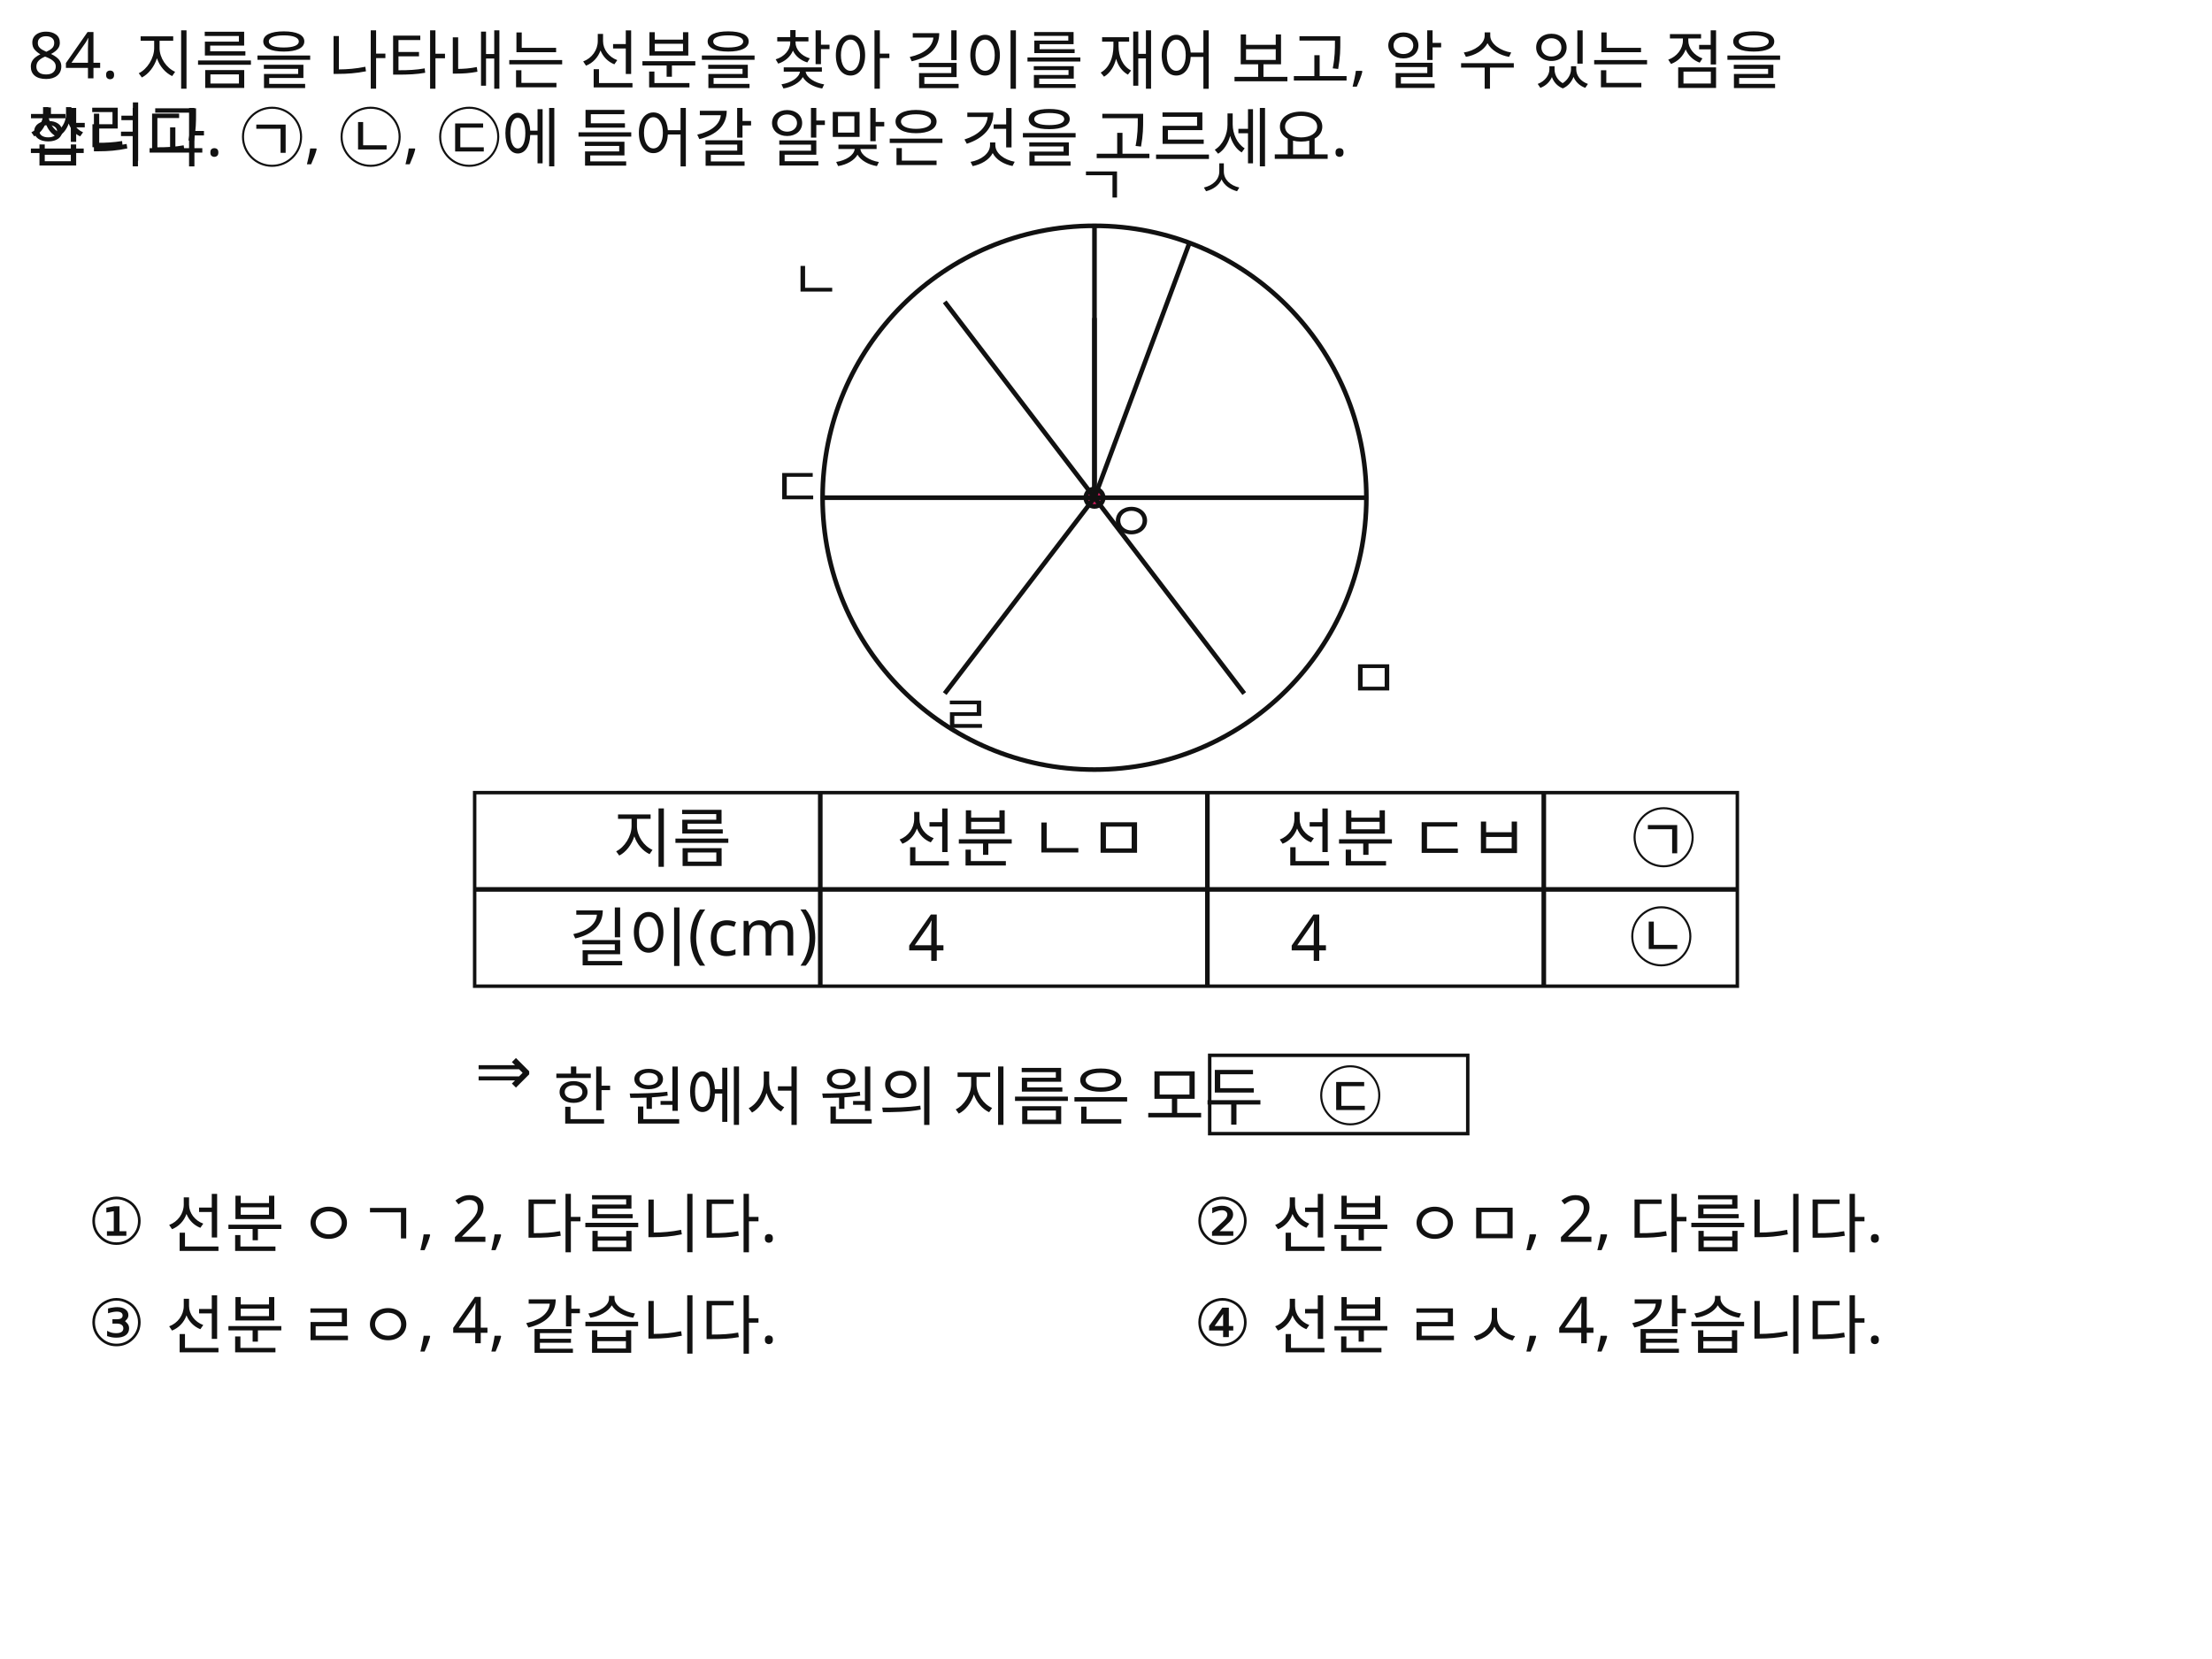
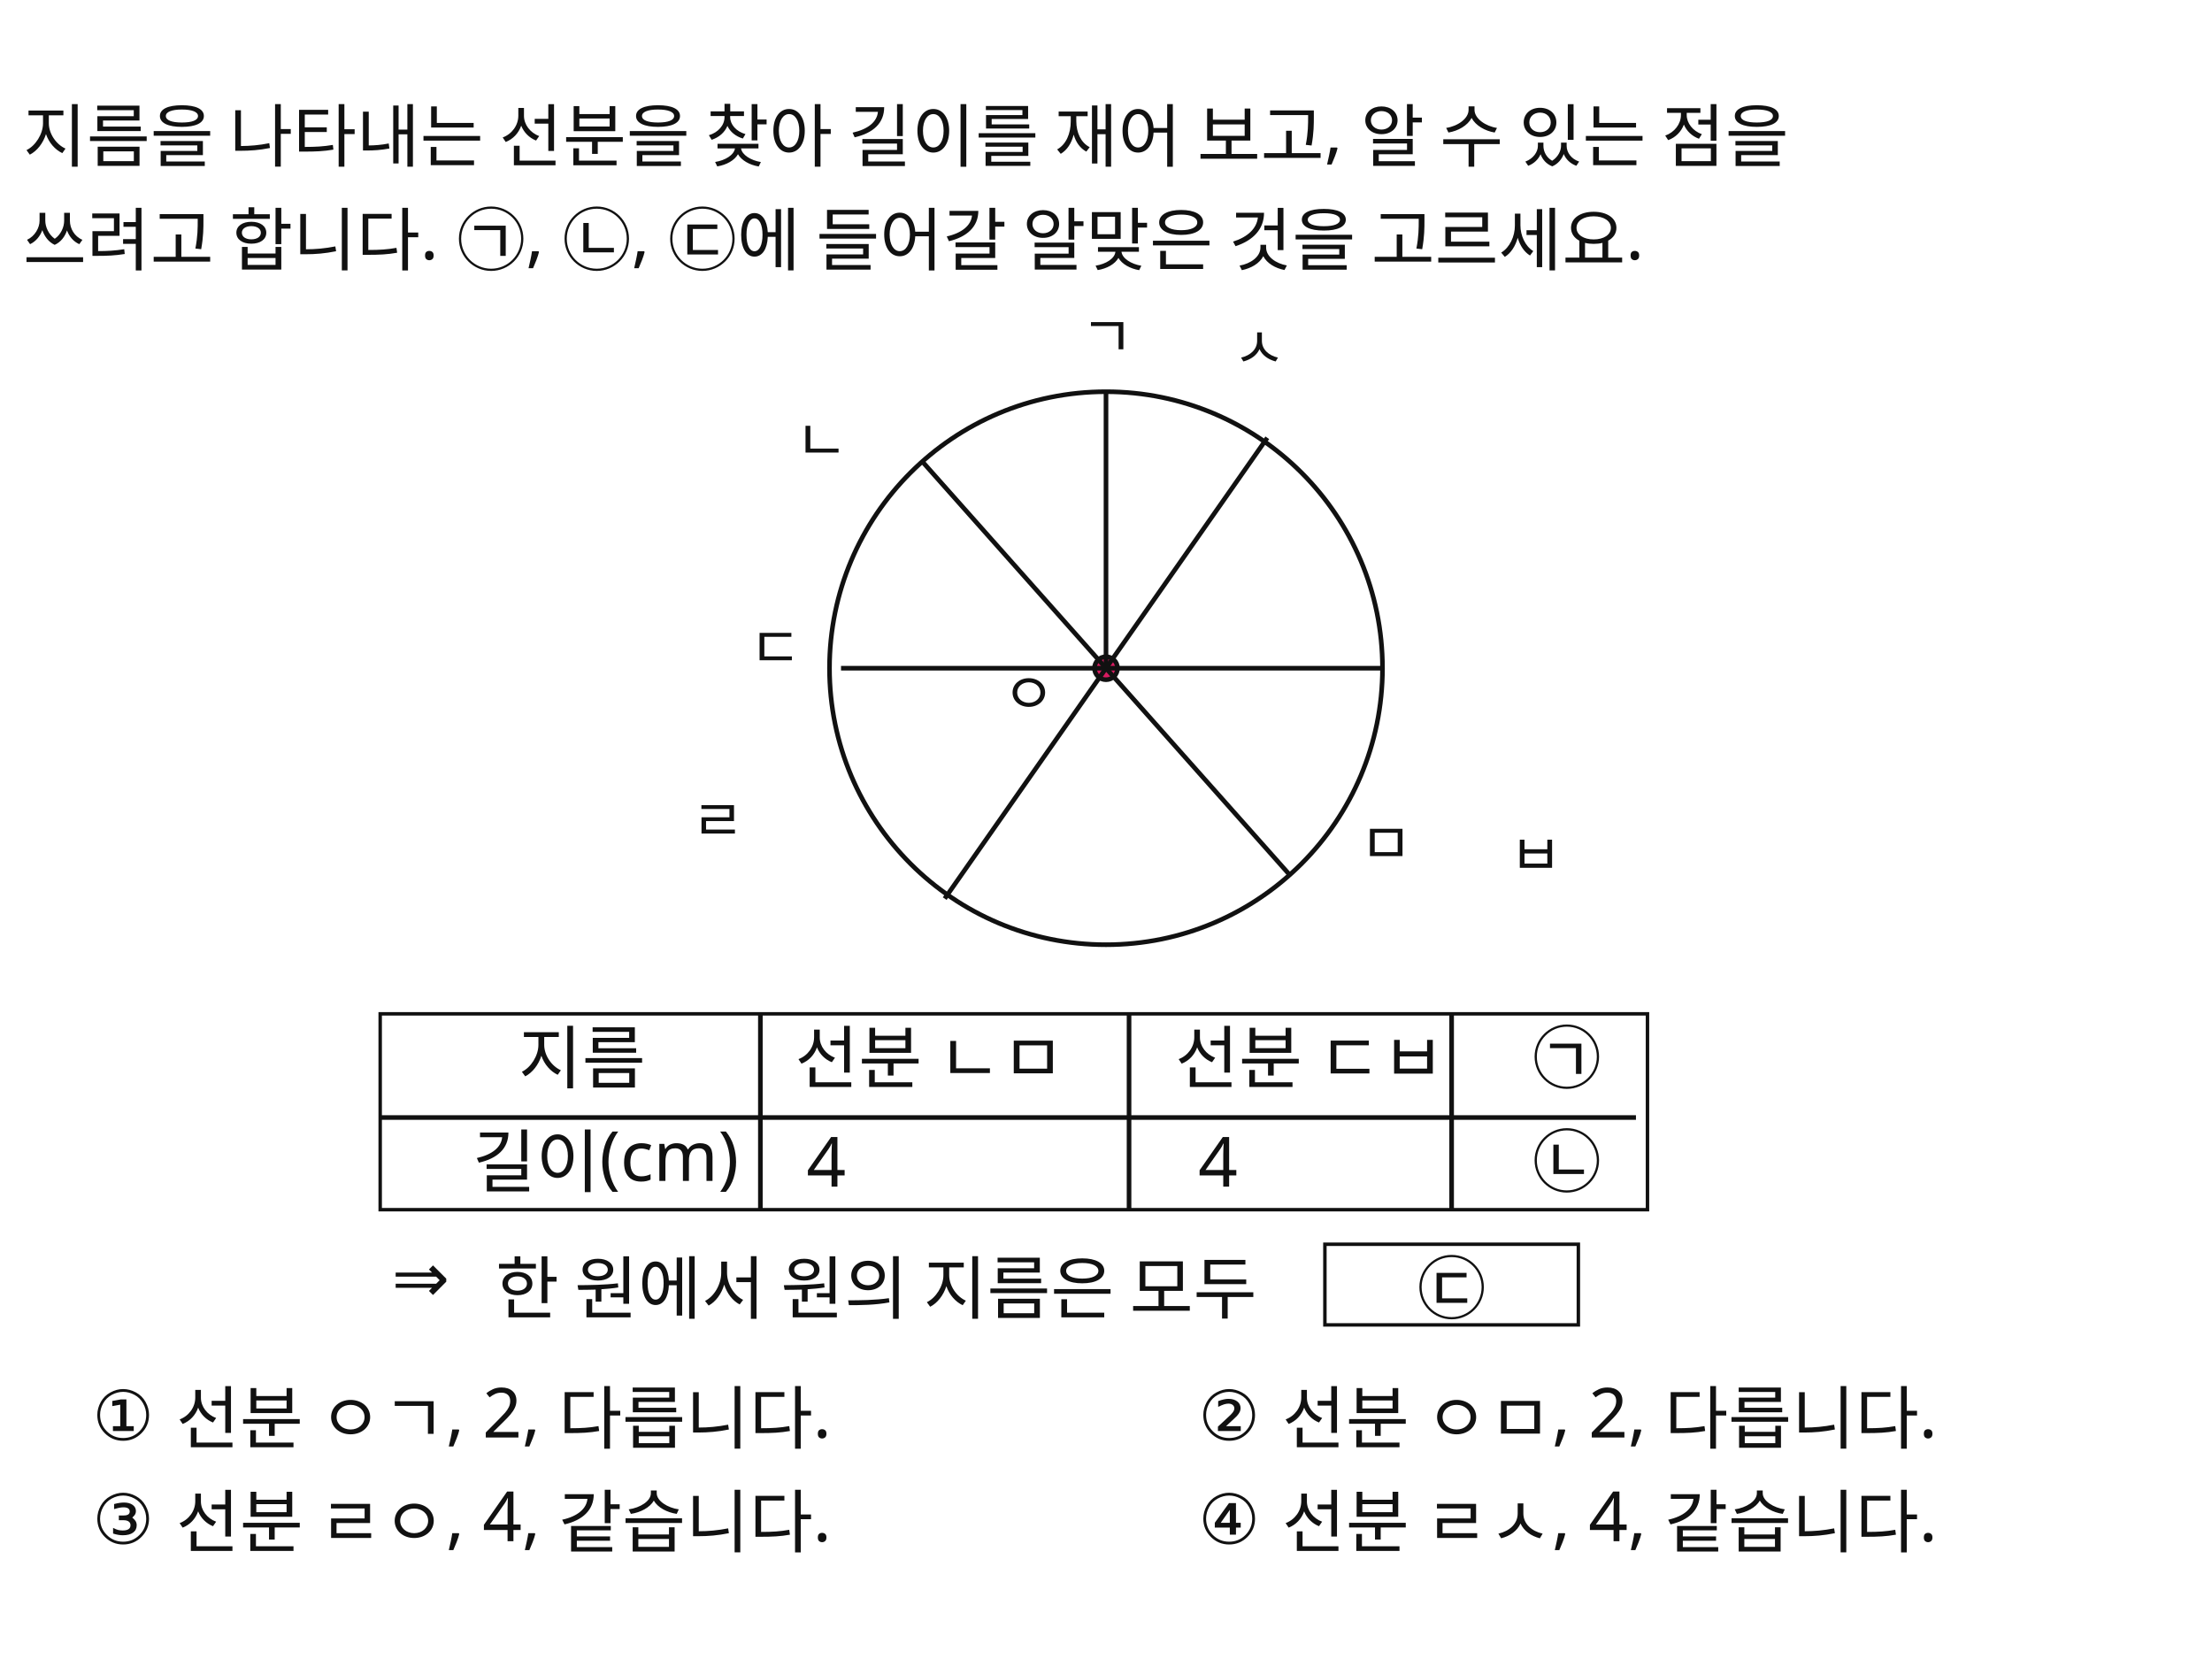
<svg xmlns="http://www.w3.org/2000/svg" width="960" height="720" viewBox="0 0 960 720">
  <rect x="0" y="0" width="960" height="720" fill="#FFFFFF" />
-   <circle id="slot.circle.circle" cx="475" cy="216" r="118" stroke="#111111" stroke-width="2" fill="none" />
-   <circle id="slot.pt.ㅇ.circle" cx="475" cy="216" r="3.8" stroke="#111111" stroke-width="2" fill="#d81b60" />
-   <rect id="slot.table.border.rect" x="206" y="344" width="548" height="84" fill="#ffffff" stroke="#111111" stroke-width="1.5" />
-   <rect id="slot.blank.box.rect" x="525" y="458" width="112" height="34" fill="#ffffff" stroke="#111111" stroke-width="1.5" />
-   <line id="slot.table.v1.line" x1="356" y1="344" x2="356" y2="428" stroke="#111111" stroke-width="2" />
-   <line id="slot.table.v2.line" x1="524" y1="344" x2="524" y2="428" stroke="#111111" stroke-width="2" />
-   <line id="slot.table.v3.line" x1="670" y1="344" x2="670" y2="428" stroke="#111111" stroke-width="2" />
-   <line id="slot.table.h1.line" x1="206" y1="386" x2="754" y2="386" stroke="#111111" stroke-width="2" />
-   <line id="slot.line.ㄴㅁ.line" x1="475" y1="216" x2="475" y2="98" stroke="#111111" stroke-width="2" />
-   <line id="slot.line.ㄷㅂ.line" x1="357" y1="216" x2="593" y2="216" stroke="#111111" stroke-width="2" />
-   <line id="slot.line.ㄹㅅ.line" x1="410" y1="131" x2="540" y2="301" stroke="#111111" stroke-width="2" />
-   <line id="slot.line.ㅁㄷ.line" x1="410" y1="301" x2="475" y2="216" stroke="#111111" stroke-width="2" />
-   <line id="slot.line.ㄱㅇ.line" x1="475" y1="216" x2="475" y2="138" stroke="#111111" stroke-width="2" />
-   <line id="slot.line.ㅇㅅ.line" x1="475" y1="216" x2="516" y2="106" stroke="#111111" stroke-width="2" />
-   <text id="slot.q1.text" x="12" y="34" fill="#111111" font-family="Noto Sans KR, sans-serif" font-size="28">
-     <tspan x="12" dy="0">84. 지름을 나타내는 선분을 찾아 길이를 재어 보고, 알 수 있는 점을</tspan>
-     <tspan x="12" dy="1.2em">쓰려고</tspan>
-   </text>
-   <text id="slot.q2.text" x="12" y="70" fill="#111111" font-family="Noto Sans KR, sans-serif" font-size="28">합니다. ㉠, ㉡, ㉢에 들어갈 알맞은 것을 고르세요.</text>
-   <text id="slot.q3.text" x="240" y="486" fill="#111111" font-family="Noto Sans KR, sans-serif" font-size="28">한 원에서 원의 지름은 모두</text>
-   <text id="slot.pt.ㄱ.text" x="467" y="89" fill="#111111" font-family="Noto Sans KR, sans-serif" font-size="24">ㄱ</text>
-   <text id="slot.pt.ㄴ.text" x="343" y="130" fill="#111111" font-family="Noto Sans KR, sans-serif" font-size="24">ㄴ</text>
-   <text id="slot.pt.ㄷ.text" x="335" y="220" fill="#111111" font-family="Noto Sans KR, sans-serif" font-size="24">ㄷ</text>
-   <text id="slot.pt.ㄹ.text" x="408" y="319" fill="#111111" font-family="Noto Sans KR, sans-serif" font-size="24">ㄹ</text>
-   <text id="slot.pt.ㅁ.text" x="585" y="303" fill="#111111" font-family="Noto Sans KR, sans-serif" font-size="24">ㅁ</text>
-   <text id="slot.pt.ㅅ.text" x="519" y="86" fill="#111111" font-family="Noto Sans KR, sans-serif" font-size="24">ㅅ</text>
-   <text id="slot.table.cell1.text" x="266" y="374" fill="#111111" font-family="Noto Sans KR, sans-serif" font-size="28">지름</text>
-   <text id="slot.table.cell2.text" x="389" y="374" fill="#111111" font-family="Noto Sans KR, sans-serif" font-size="28">선분 ㄴㅁ</text>
-   <text id="slot.table.cell3.text" x="554" y="374" fill="#111111" font-family="Noto Sans KR, sans-serif" font-size="28">선분 ㄷㅂ</text>
-   <text id="slot.table.cell4.text" x="708" y="374" fill="#111111" font-family="Noto Sans KR, sans-serif" font-size="28">㉠</text>
-   <text id="slot.table.cell5.text" x="247" y="417" fill="#111111" font-family="Noto Sans KR, sans-serif" font-size="28">길이(cm)</text>
-   <text id="slot.table.cell6.text" x="394" y="417" fill="#111111" font-family="Noto Sans KR, sans-serif" font-size="28">4</text>
-   <text id="slot.arrow.text" x="206" y="475" fill="#111111" font-family="Noto Sans KR, sans-serif" font-size="30">⇒</text>
-   <text id="slot.choice.1.text" x="38" y="540" fill="#111111" font-family="Noto Sans KR, sans-serif" font-size="28">① 선분 ㅇㄱ, 2, 다릅니다.</text>
-   <text id="slot.choice.2.text" x="518" y="540" fill="#111111" font-family="Noto Sans KR, sans-serif" font-size="28">② 선분 ㅇㅁ, 2, 다릅니다.</text>
-   <text id="slot.choice.3.text" x="38" y="584" fill="#111111" font-family="Noto Sans KR, sans-serif" font-size="28">③ 선분 ㄹㅇ, 4, 같습니다.</text>
-   <text id="slot.choice.4.text" x="518" y="584" fill="#111111" font-family="Noto Sans KR, sans-serif" font-size="28">④ 선분 ㄹㅅ, 4, 같습니다.</text>
-   <text id="slot.pt.ㅇ.label.text" x="480" y="235" fill="#111111" font-family="Noto Sans KR, sans-serif" font-size="24">ㅇ</text>
-   <text id="slot.table.cell7.text" x="560" y="417" fill="#111111" font-family="Noto Sans KR, sans-serif" font-size="28">4</text>
-   <text id="slot.table.cell8.text" x="707" y="417" fill="#111111" font-family="Noto Sans KR, sans-serif" font-size="28">㉡</text>
-   <text id="slot.blank.label.text" x="572" y="486" fill="#111111" font-family="Noto Sans KR, sans-serif" font-size="28">㉢</text>
+   <circle id="slot.circle.circle" cx="480" cy="290" r="120" stroke="#111111" stroke-width="2" fill="none" />
+   <circle id="slot.pt.ㅇ.circle" cx="480" cy="290" r="5" stroke="#111111" stroke-width="2" fill="#d81b60" />
+   <rect id="slot.table.border.rect" x="165" y="440" width="550" height="85" fill="#ffffff" stroke="#111111" stroke-width="1.5" />
+   <rect id="slot.blank.box.rect" x="575" y="540" width="110" height="35" fill="#ffffff" stroke="#111111" stroke-width="1.5" />
+   <line id="slot.table.v1.line" x1="330" y1="440" x2="330" y2="525" stroke="#111111" stroke-width="2" />
+   <line id="slot.table.v2.line" x1="490" y1="440" x2="490" y2="525" stroke="#111111" stroke-width="2" />
+   <line id="slot.table.v3.line" x1="630" y1="440" x2="630" y2="525" stroke="#111111" stroke-width="2" />
+   <line id="slot.table.h1.line" x1="165" y1="485" x2="710" y2="485" stroke="#111111" stroke-width="2" />
+   <line id="slot.line.ㄴㅁ.line" x1="480" y1="290" x2="480" y2="170" stroke="#111111" stroke-width="2" />
+   <line id="slot.line.ㄷㅂ.line" x1="365" y1="290" x2="600" y2="290" stroke="#111111" stroke-width="2" />
+   <line id="slot.line.ㅁㄷ.line" x1="410" y1="390" x2="550" y2="190" stroke="#111111" stroke-width="2" />
+   <line id="slot.line.ㅇㅅ.line" x1="560" y1="380" x2="400" y2="200" stroke="#111111" stroke-width="2" />
+   <text id="slot.q1.text" x="10" y="70" fill="#111111" font-family="Noto Sans KR, sans-serif" font-size="30">    지름을 나타내는 선분을 찾아 길이를 재어 보고, 알 수 있는 점을 </text>
+   <text id="slot.q2.text" x="10" y="115" fill="#111111" font-family="Noto Sans KR, sans-serif" font-size="30">쓰려고 합니다. ㉠, ㉡, ㉢에 들어갈 알맞은 것을 고르세요.</text>
+   <text id="slot.q3.text" x="215" y="570" fill="#111111" font-family="Noto Sans KR, sans-serif" font-size="30">한 원에서 원의 지름은 모두</text>
+   <text id="slot.pt.ㄱ.text" x="469" y="155" fill="#111111" font-family="Noto Sans KR, sans-serif" font-size="25">ㄱ</text>
+   <text id="slot.pt.ㄴ.text" x="345" y="200" fill="#111111" font-family="Noto Sans KR, sans-serif" font-size="25">ㄴ</text>
+   <text id="slot.pt.ㄷ.text" x="325" y="290" fill="#111111" font-family="Noto Sans KR, sans-serif" font-size="25">ㄷ</text>
+   <text id="slot.pt.ㄹ.text" x="300" y="365" fill="#111111" font-family="Noto Sans KR, sans-serif" font-size="25">ㄹ</text>
+   <text id="slot.pt.ㅁ.text" x="590" y="375" fill="#111111" font-family="Noto Sans KR, sans-serif" font-size="25">ㅁ</text>
+   <text id="slot.pt.ㅅ.text" x="535" y="160" fill="#111111" font-family="Noto Sans KR, sans-serif" font-size="25">ㅅ</text>
+   <text id="slot.table.cell1.text" x="225" y="470" fill="#111111" font-family="Noto Sans KR, sans-serif" font-size="30">지름</text>
+   <text id="slot.table.cell2.text" x="345" y="470" fill="#111111" font-family="Noto Sans KR, sans-serif" font-size="30">선분 ㄴㅁ</text>
+   <text id="slot.table.cell3.text" x="510" y="470" fill="#111111" font-family="Noto Sans KR, sans-serif" font-size="30">선분 ㄷㅂ</text>
+   <text id="slot.table.cell4.text" x="665" y="470" fill="#111111" font-family="Noto Sans KR, sans-serif" font-size="30">㉠</text>
+   <text id="slot.table.cell5.text" x="205" y="515" fill="#111111" font-family="Noto Sans KR, sans-serif" font-size="30">길이(cm)</text>
+   <text id="slot.table.cell6.text" x="350" y="515" fill="#111111" font-family="Noto Sans KR, sans-serif" font-size="30">4</text>
+   <text id="slot.arrow.text" x="170" y="565" fill="#111111" font-family="Noto Sans KR, sans-serif" font-size="30">⇒</text>
+   <text id="slot.choice.1.text" x="40" y="625" fill="#111111" font-family="Noto Sans KR, sans-serif" font-size="30">① 선분 ㅇㄱ, 2, 다릅니다.</text>
+   <text id="slot.choice.2.text" x="520" y="625" fill="#111111" font-family="Noto Sans KR, sans-serif" font-size="30">② 선분 ㅇㅁ, 2, 다릅니다.</text>
+   <text id="slot.choice.3.text" x="40" y="670" fill="#111111" font-family="Noto Sans KR, sans-serif" font-size="30">③ 선분 ㄹㅇ, 4, 같습니다.</text>
+   <text id="slot.choice.4.text" x="520" y="670" fill="#111111" font-family="Noto Sans KR, sans-serif" font-size="30">④ 선분 ㄹㅅ, 4, 같습니다.</text>
+   <text id="slot.pt.ㅁ.copy2.text" x="655" y="380" fill="#111111" font-family="Noto Sans KR, sans-serif" font-size="25">ㅂ</text>
+   <text id="slot.pt.ㅇ.label.text" x="435" y="310" fill="#111111" font-family="Noto Sans KR, sans-serif" font-size="25">ㅇ</text>
+   <text id="slot.table.cell7.text" x="520" y="515" fill="#111111" font-family="Noto Sans KR, sans-serif" font-size="30">4</text>
+   <text id="slot.table.cell8.text" x="665" y="515" fill="#111111" font-family="Noto Sans KR, sans-serif" font-size="30">㉡</text>
+   <text id="slot.blank.label.text" x="615" y="570" fill="#111111" font-family="Noto Sans KR, sans-serif" font-size="30">㉢</text>
</svg>
